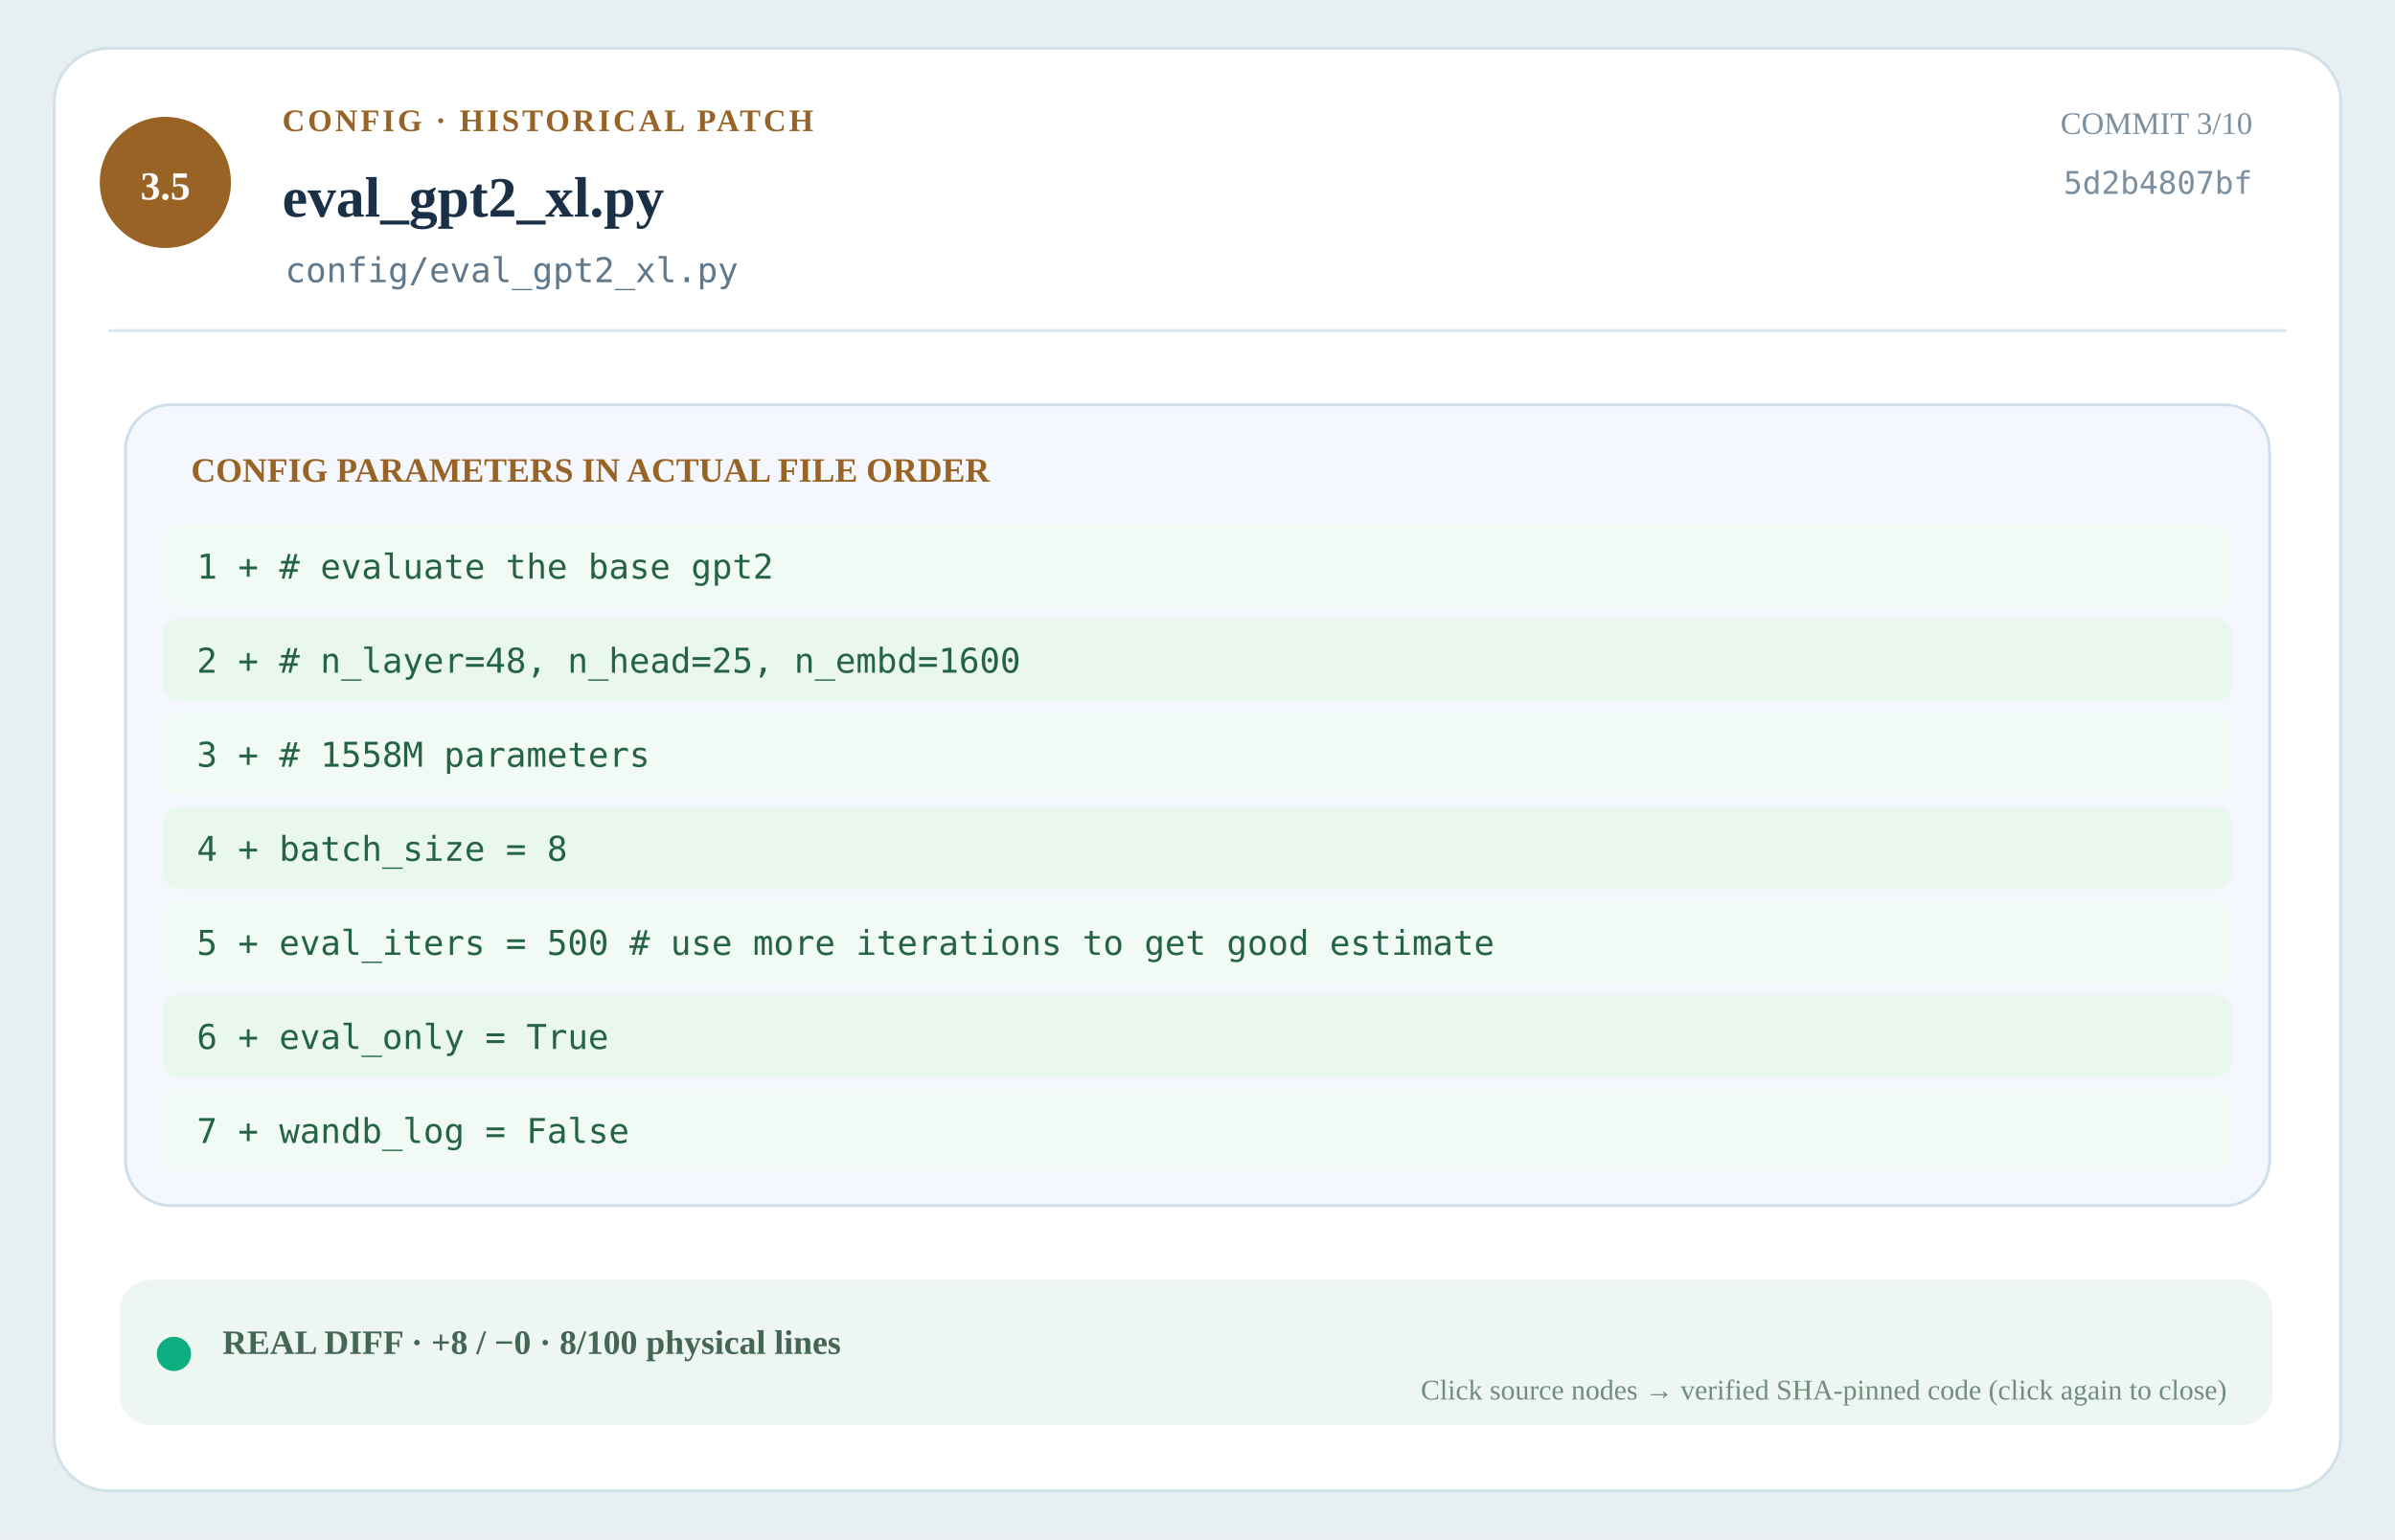
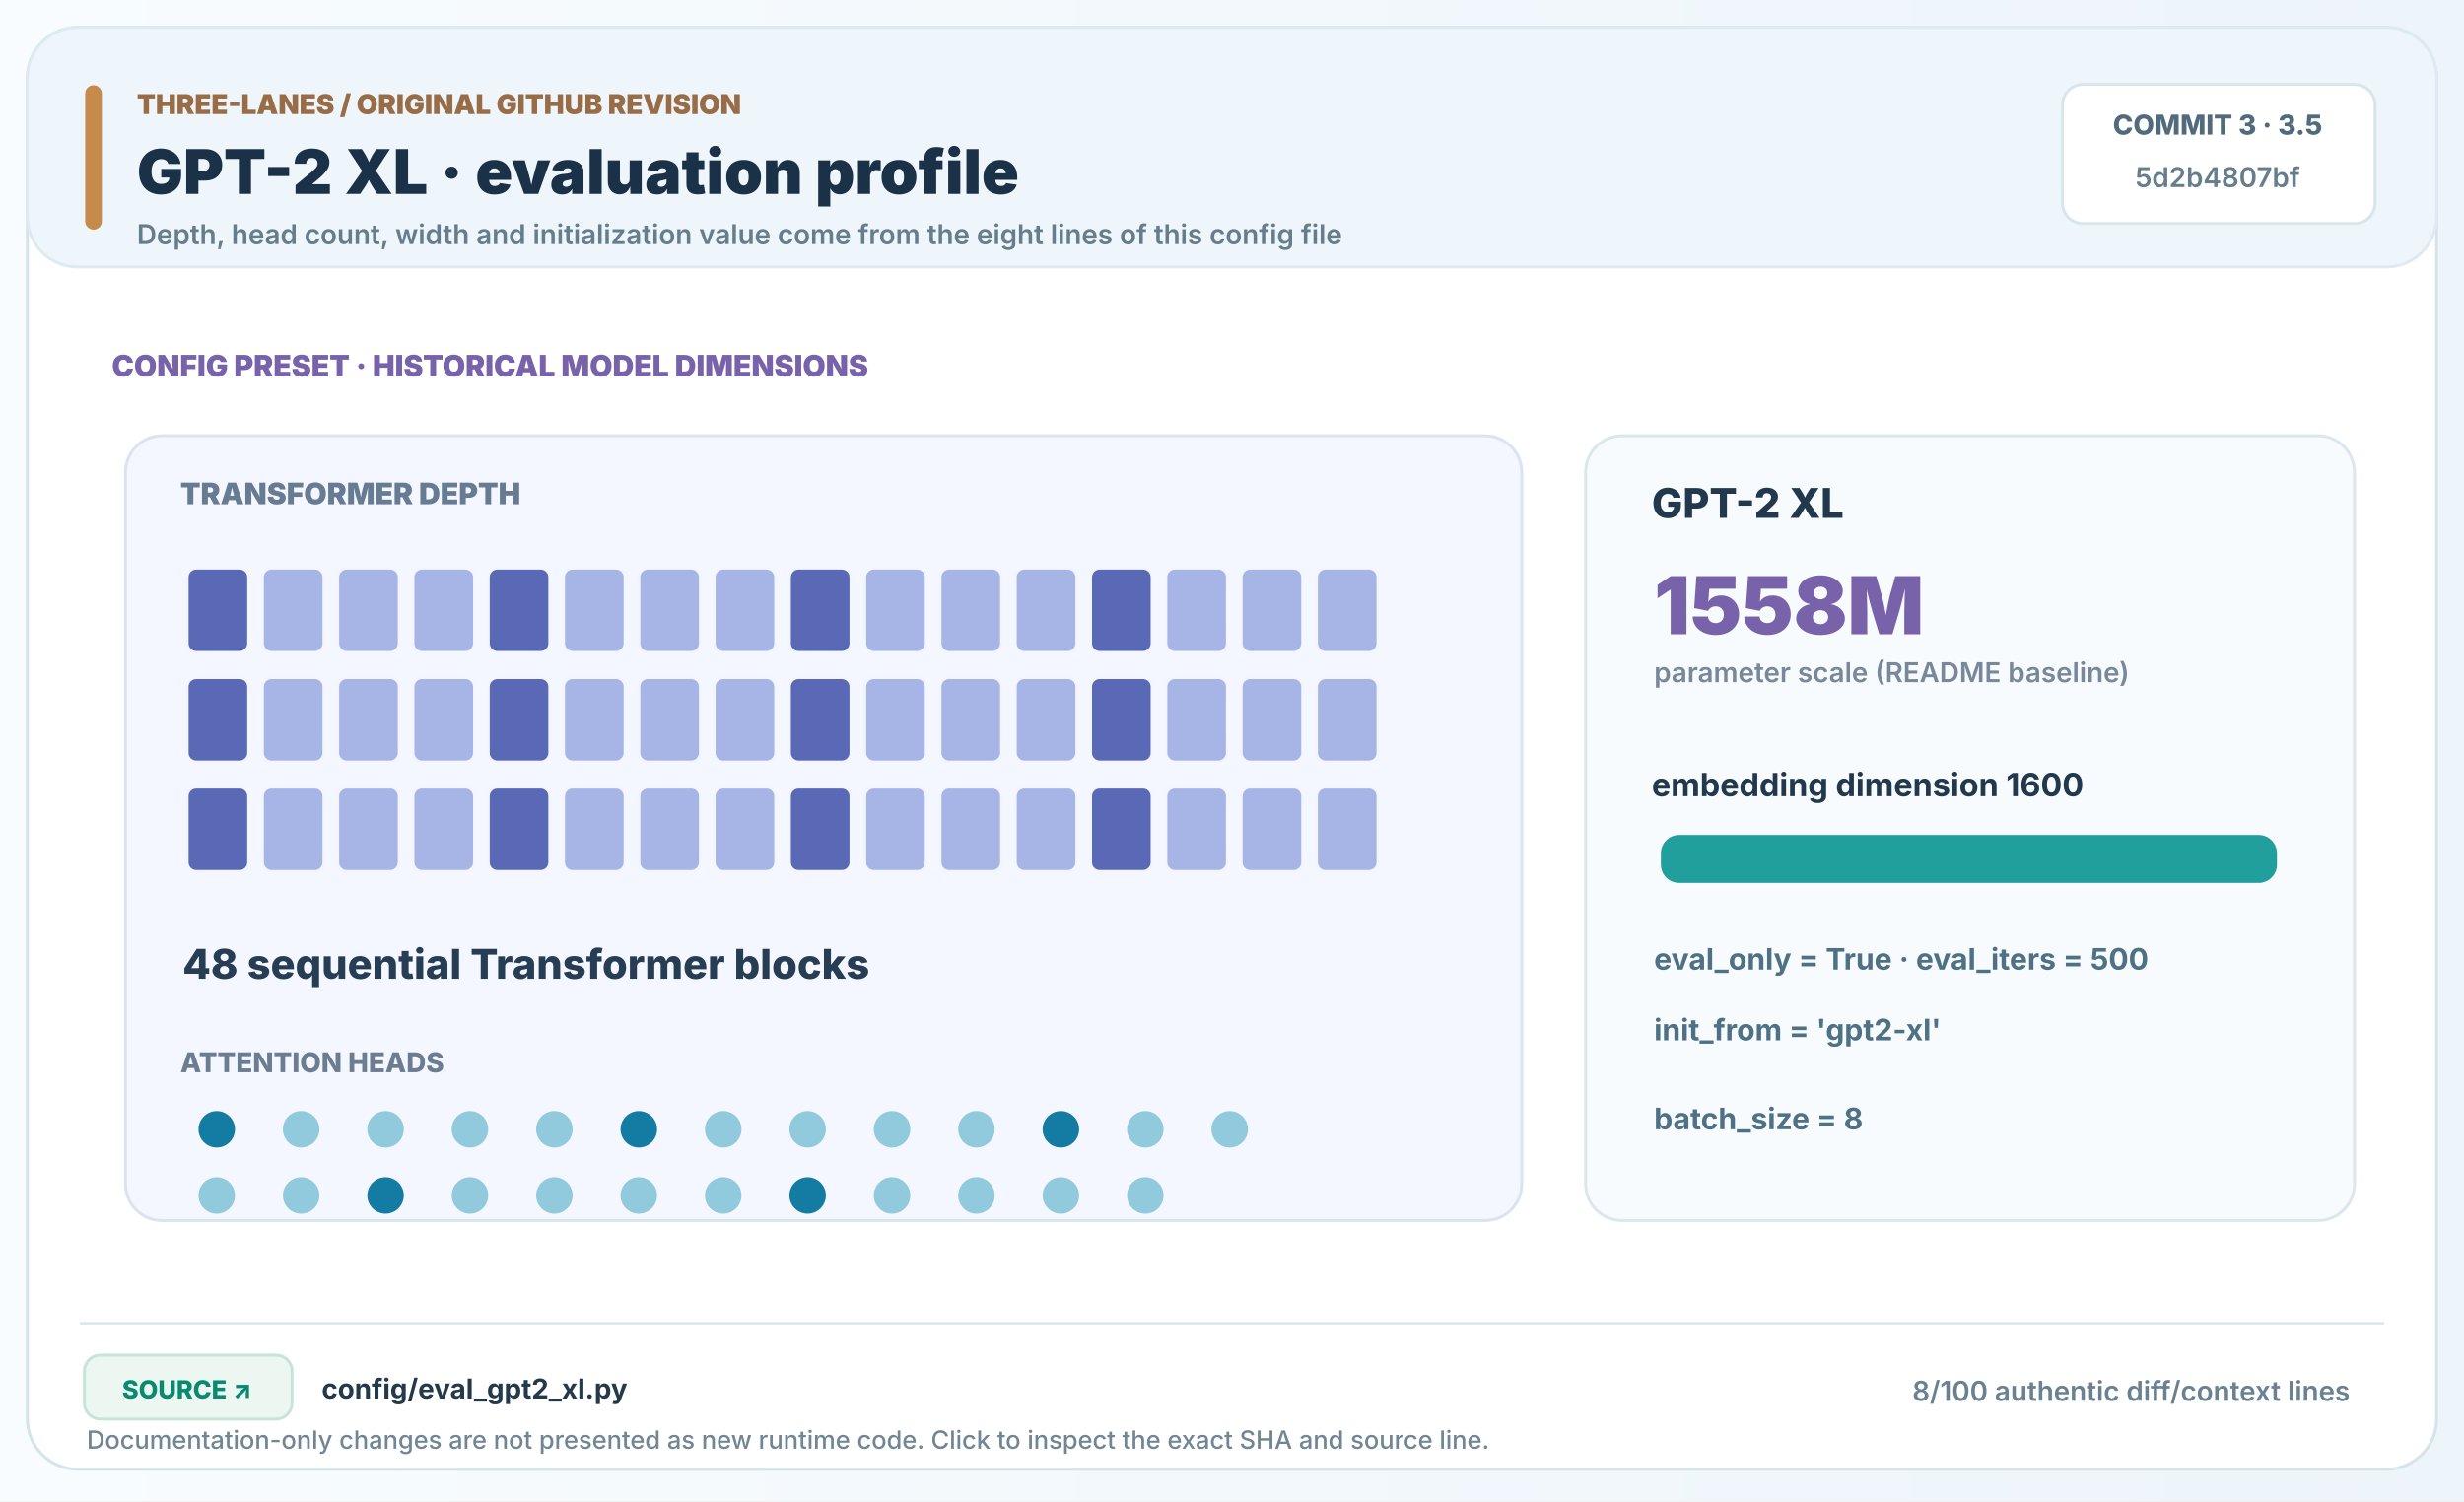
- <svg xmlns="http://www.w3.org/2000/svg" viewBox="0 0 840 540" role="img" aria-label="eval_gpt2_xl.py">
-   <rect width="840" height="540" fill="#e8eff3" />
-   <rect x="19" y="17" width="802" height="506" rx="19" fill="white" stroke="#d1e0e9" />
-   <path d="M38 116H802" stroke="#d9e6ed" />
-   <circle cx="58" cy="64" r="23" fill="#986324" />
-   <text x="58" y="70" text-anchor="middle" font-size="14" font-weight="800" fill="white">3.5</text>
-   <text x="99" y="46" font-size="11" font-weight="800" letter-spacing="1" fill="#986324">CONFIG · HISTORICAL PATCH</text>
-   <text x="99" y="76" font-size="20" font-weight="800" fill="#193047">eval_gpt2_xl.py</text>
-   <text x="100" y="99" font-size="12" fill="#60788b" font-family="monospace">config/eval_gpt2_xl.py</text>
-   <text x="790" y="47" text-anchor="end" fill="#7b8fa0" font-size="11">COMMIT 3/10</text>
-   <text x="790" y="68" text-anchor="end" fill="#7b8fa0" font-family="monospace" font-size="11">5d2b4807bf</text>
-   <rect x="44" y="142" width="752" height="281" rx="16" fill="#f4f8fe" stroke="#cfdeed" />
-   <text x="67" y="169" fill="#986324" font-size="12" font-weight="800">CONFIG PARAMETERS IN ACTUAL FILE ORDER</text>
-   <g data-target="0" role="button" tabindex="0" style="cursor:pointer">
-     <rect x="57" y="184" width="726" height="29" rx="6" fill="#f2faf5" />
-     <text x="69" y="203" font-family="monospace" font-size="12" fill="#256348">1 + # evaluate the base gpt2</text>
-   </g>
-   <g data-target="0" role="button" tabindex="0" style="cursor:pointer">
-     <rect x="57" y="217" width="726" height="29" rx="6" fill="#eaf7ef" />
-     <text x="69" y="236" font-family="monospace" font-size="12" fill="#256348">2 + # n_layer=48, n_head=25, n_embd=1600</text>
-   </g>
-   <g data-target="0" role="button" tabindex="0" style="cursor:pointer">
-     <rect x="57" y="250" width="726" height="29" rx="6" fill="#f2faf5" />
-     <text x="69" y="269" font-family="monospace" font-size="12" fill="#256348">3 + # 1558M parameters</text>
-   </g>
-   <g data-target="0" role="button" tabindex="0" style="cursor:pointer">
-     <rect x="57" y="283" width="726" height="29" rx="6" fill="#eaf7ef" />
-     <text x="69" y="302" font-family="monospace" font-size="12" fill="#256348">4 + batch_size = 8</text>
-   </g>
-   <g data-target="0" role="button" tabindex="0" style="cursor:pointer">
-     <rect x="57" y="316" width="726" height="29" rx="6" fill="#f2faf5" />
-     <text x="69" y="335" font-family="monospace" font-size="12" fill="#256348">5 + eval_iters = 500 # use more iterations to get good estimate</text>
-   </g>
-   <g data-target="0" role="button" tabindex="0" style="cursor:pointer">
-     <rect x="57" y="349" width="726" height="29" rx="6" fill="#eaf7ef" />
-     <text x="69" y="368" font-family="monospace" font-size="12" fill="#256348">6 + eval_only = True</text>
-   </g>
-   <g data-target="0" role="button" tabindex="0" style="cursor:pointer">
-     <rect x="57" y="382" width="726" height="29" rx="6" fill="#f2faf5" />
-     <text x="69" y="401" font-family="monospace" font-size="12" fill="#256348">7 + wandb_log = False</text>
-   </g>
-   <rect x="42" y="449" width="755" height="51" rx="11" fill="#eef6f2" />
-   <circle cx="61" cy="475" r="6" fill="#0eae81" />
-   <text x="78" y="475" font-size="12" font-weight="750" fill="#446657">REAL DIFF · +8 / −0 · 8/100 physical lines</text>
-   <text x="781" y="491" text-anchor="end" font-size="10" fill="#728c80">Click source nodes → verified SHA-pinned code (click again to close)</text>
+ <svg xmlns="http://www.w3.org/2000/svg" viewBox="0 0 1080 658" role="img" aria-label="GPT-2 XL · evaluation profile">
+   <defs>
+     <linearGradient id="bg">
+       <stop stop-color="#f8fcfe" />
+       <stop offset="1" stop-color="#edf4fa" />
+     </linearGradient>
+     <marker id="arrow" markerWidth="9" markerHeight="9" refX="8" refY="4.5" orient="auto">
+       <path d="M0 0L9 4.5L0 9Z" fill="#6da6bb" />
+     </marker>
+   </defs>
+   <style>.src{cursor:pointer}.src:hover{filter:drop-shadow(0 2px 3px #7598b644)}.src:hover rect,.src:focus rect{stroke:#079c7c;stroke-width:2.6}.src:focus{outline:2px solid #079c7c}text{pointer-events:none}</style>
+   <rect width="1080" height="658" fill="url(#bg)" />
+   <rect x="12" y="12" width="1056" height="632" rx="22" fill="#fff" stroke="#d5e3eb" stroke-width="1.3" />
+   <rect x="12" y="12" width="1056" height="105" rx="22" fill="#eef6fb" stroke="#dceaf2" stroke-width="1.3" />
+   <rect x="38" y="38" width="6" height="62" rx="3" fill="#c68a4a" stroke="#c68a4a" stroke-width="1.3" />
+   <text x="60" y="50" font-family="Inter,Arial,system-ui" font-size="12" fill="#986c46" font-weight="860" text-anchor="start">THREE-LANES / ORIGINAL GITHUB REVISION</text>
+   <text x="60" y="85" font-family="Inter,Arial,system-ui" font-size="27" fill="#1a3147" font-weight="850" text-anchor="start">GPT-2 XL · evaluation profile</text>
+   <text x="60" y="107" font-family="Inter,Arial,system-ui" font-size="12" fill="#657d8d" font-weight="560" text-anchor="start">Depth, head count, width and initialization value come from the eight lines of this config file</text>
+   <rect x="904" y="37" width="137" height="61" rx="9" fill="#fff" stroke="#d7e6ed" stroke-width="1.3" />
+   <text x="972" y="59" font-family="Inter,Arial,system-ui" font-size="12" fill="#516b7c" font-weight="790" text-anchor="middle">COMMIT 3 · 3.5</text>
+   <text x="972" y="82" font-family="Inter,Arial,system-ui" font-size="12" fill="#667e8c" font-weight="630" text-anchor="middle">5d2b4807bf</text>
+   <path d="M35 580H1045" stroke="#d6e4ed" />
+   <g class="src" tabindex="0" role="button" data-target="0">
+     <rect x="37" y="594" width="91" height="28" rx="7" fill="#edf7f2" stroke="#c7e5d7" stroke-width="1.3" />
+     <text x="82" y="613" font-family="Inter,Arial,system-ui" font-size="11" fill="#078a70" font-weight="830" text-anchor="middle">SOURCE ↗</text>
+   </g>
+   <text x="141" y="613" font-family="Inter,Arial,system-ui" font-size="12" fill="#243a4a" font-weight="710" text-anchor="start">config/eval_gpt2_xl.py</text>
+   <text x="1030" y="614" font-family="Inter,Arial,system-ui" font-size="12" fill="#6a8192" font-weight="620" text-anchor="end">8/100 authentic diff/context lines</text>
+   <text x="38" y="635" font-family="Inter,Arial,system-ui" font-size="11" fill="#718694" font-weight="530" text-anchor="start">Documentation-only changes are not presented as new runtime code. Click to inspect the exact SHA and source line.</text>
+   <text x="49" y="165" font-family="Inter,Arial,system-ui" font-size="13" fill="#7863ab" font-weight="850" text-anchor="start">CONFIG PRESET · HISTORICAL MODEL DIMENSIONS</text>
+   <rect x="55" y="191" width="612" height="344" rx="16" fill="#f4f7ff" stroke="#dbe3f1" stroke-width="1.3" />
+   <text x="79" y="221" font-family="Inter,Arial,system-ui" font-size="13" fill="#677b93" font-weight="850" text-anchor="start">TRANSFORMER DEPTH</text>
+   <g class="src" tabindex="0" role="button" data-target="0">
+     <rect x="82" y="249" width="27" height="37" rx="4" fill="#5969b5" stroke="#f4f6ff" stroke-width="1.3" />
+   </g>
+   <g class="src" tabindex="0" role="button" data-target="0">
+     <rect x="115" y="249" width="27" height="37" rx="4" fill="#a7b4e6" stroke="#f4f6ff" stroke-width="1.3" />
+   </g>
+   <g class="src" tabindex="0" role="button" data-target="0">
+     <rect x="148" y="249" width="27" height="37" rx="4" fill="#a7b4e6" stroke="#f4f6ff" stroke-width="1.3" />
+   </g>
+   <g class="src" tabindex="0" role="button" data-target="0">
+     <rect x="181" y="249" width="27" height="37" rx="4" fill="#a7b4e6" stroke="#f4f6ff" stroke-width="1.3" />
+   </g>
+   <g class="src" tabindex="0" role="button" data-target="0">
+     <rect x="214" y="249" width="27" height="37" rx="4" fill="#5969b5" stroke="#f4f6ff" stroke-width="1.3" />
+   </g>
+   <g class="src" tabindex="0" role="button" data-target="0">
+     <rect x="247" y="249" width="27" height="37" rx="4" fill="#a7b4e6" stroke="#f4f6ff" stroke-width="1.3" />
+   </g>
+   <g class="src" tabindex="0" role="button" data-target="0">
+     <rect x="280" y="249" width="27" height="37" rx="4" fill="#a7b4e6" stroke="#f4f6ff" stroke-width="1.3" />
+   </g>
+   <g class="src" tabindex="0" role="button" data-target="0">
+     <rect x="313" y="249" width="27" height="37" rx="4" fill="#a7b4e6" stroke="#f4f6ff" stroke-width="1.3" />
+   </g>
+   <g class="src" tabindex="0" role="button" data-target="0">
+     <rect x="346" y="249" width="27" height="37" rx="4" fill="#5969b5" stroke="#f4f6ff" stroke-width="1.3" />
+   </g>
+   <g class="src" tabindex="0" role="button" data-target="0">
+     <rect x="379" y="249" width="27" height="37" rx="4" fill="#a7b4e6" stroke="#f4f6ff" stroke-width="1.3" />
+   </g>
+   <g class="src" tabindex="0" role="button" data-target="0">
+     <rect x="412" y="249" width="27" height="37" rx="4" fill="#a7b4e6" stroke="#f4f6ff" stroke-width="1.3" />
+   </g>
+   <g class="src" tabindex="0" role="button" data-target="0">
+     <rect x="445" y="249" width="27" height="37" rx="4" fill="#a7b4e6" stroke="#f4f6ff" stroke-width="1.3" />
+   </g>
+   <g class="src" tabindex="0" role="button" data-target="0">
+     <rect x="478" y="249" width="27" height="37" rx="4" fill="#5969b5" stroke="#f4f6ff" stroke-width="1.3" />
+   </g>
+   <g class="src" tabindex="0" role="button" data-target="0">
+     <rect x="511" y="249" width="27" height="37" rx="4" fill="#a7b4e6" stroke="#f4f6ff" stroke-width="1.3" />
+   </g>
+   <g class="src" tabindex="0" role="button" data-target="0">
+     <rect x="544" y="249" width="27" height="37" rx="4" fill="#a7b4e6" stroke="#f4f6ff" stroke-width="1.3" />
+   </g>
+   <g class="src" tabindex="0" role="button" data-target="0">
+     <rect x="577" y="249" width="27" height="37" rx="4" fill="#a7b4e6" stroke="#f4f6ff" stroke-width="1.3" />
+   </g>
+   <g class="src" tabindex="0" role="button" data-target="0">
+     <rect x="82" y="297" width="27" height="37" rx="4" fill="#5969b5" stroke="#f4f6ff" stroke-width="1.3" />
+   </g>
+   <g class="src" tabindex="0" role="button" data-target="0">
+     <rect x="115" y="297" width="27" height="37" rx="4" fill="#a7b4e6" stroke="#f4f6ff" stroke-width="1.3" />
+   </g>
+   <g class="src" tabindex="0" role="button" data-target="0">
+     <rect x="148" y="297" width="27" height="37" rx="4" fill="#a7b4e6" stroke="#f4f6ff" stroke-width="1.3" />
+   </g>
+   <g class="src" tabindex="0" role="button" data-target="0">
+     <rect x="181" y="297" width="27" height="37" rx="4" fill="#a7b4e6" stroke="#f4f6ff" stroke-width="1.3" />
+   </g>
+   <g class="src" tabindex="0" role="button" data-target="0">
+     <rect x="214" y="297" width="27" height="37" rx="4" fill="#5969b5" stroke="#f4f6ff" stroke-width="1.3" />
+   </g>
+   <g class="src" tabindex="0" role="button" data-target="0">
+     <rect x="247" y="297" width="27" height="37" rx="4" fill="#a7b4e6" stroke="#f4f6ff" stroke-width="1.3" />
+   </g>
+   <g class="src" tabindex="0" role="button" data-target="0">
+     <rect x="280" y="297" width="27" height="37" rx="4" fill="#a7b4e6" stroke="#f4f6ff" stroke-width="1.3" />
+   </g>
+   <g class="src" tabindex="0" role="button" data-target="0">
+     <rect x="313" y="297" width="27" height="37" rx="4" fill="#a7b4e6" stroke="#f4f6ff" stroke-width="1.3" />
+   </g>
+   <g class="src" tabindex="0" role="button" data-target="0">
+     <rect x="346" y="297" width="27" height="37" rx="4" fill="#5969b5" stroke="#f4f6ff" stroke-width="1.3" />
+   </g>
+   <g class="src" tabindex="0" role="button" data-target="0">
+     <rect x="379" y="297" width="27" height="37" rx="4" fill="#a7b4e6" stroke="#f4f6ff" stroke-width="1.3" />
+   </g>
+   <g class="src" tabindex="0" role="button" data-target="0">
+     <rect x="412" y="297" width="27" height="37" rx="4" fill="#a7b4e6" stroke="#f4f6ff" stroke-width="1.3" />
+   </g>
+   <g class="src" tabindex="0" role="button" data-target="0">
+     <rect x="445" y="297" width="27" height="37" rx="4" fill="#a7b4e6" stroke="#f4f6ff" stroke-width="1.3" />
+   </g>
+   <g class="src" tabindex="0" role="button" data-target="0">
+     <rect x="478" y="297" width="27" height="37" rx="4" fill="#5969b5" stroke="#f4f6ff" stroke-width="1.3" />
+   </g>
+   <g class="src" tabindex="0" role="button" data-target="0">
+     <rect x="511" y="297" width="27" height="37" rx="4" fill="#a7b4e6" stroke="#f4f6ff" stroke-width="1.3" />
+   </g>
+   <g class="src" tabindex="0" role="button" data-target="0">
+     <rect x="544" y="297" width="27" height="37" rx="4" fill="#a7b4e6" stroke="#f4f6ff" stroke-width="1.3" />
+   </g>
+   <g class="src" tabindex="0" role="button" data-target="0">
+     <rect x="577" y="297" width="27" height="37" rx="4" fill="#a7b4e6" stroke="#f4f6ff" stroke-width="1.3" />
+   </g>
+   <g class="src" tabindex="0" role="button" data-target="0">
+     <rect x="82" y="345" width="27" height="37" rx="4" fill="#5969b5" stroke="#f4f6ff" stroke-width="1.3" />
+   </g>
+   <g class="src" tabindex="0" role="button" data-target="0">
+     <rect x="115" y="345" width="27" height="37" rx="4" fill="#a7b4e6" stroke="#f4f6ff" stroke-width="1.3" />
+   </g>
+   <g class="src" tabindex="0" role="button" data-target="0">
+     <rect x="148" y="345" width="27" height="37" rx="4" fill="#a7b4e6" stroke="#f4f6ff" stroke-width="1.3" />
+   </g>
+   <g class="src" tabindex="0" role="button" data-target="0">
+     <rect x="181" y="345" width="27" height="37" rx="4" fill="#a7b4e6" stroke="#f4f6ff" stroke-width="1.3" />
+   </g>
+   <g class="src" tabindex="0" role="button" data-target="0">
+     <rect x="214" y="345" width="27" height="37" rx="4" fill="#5969b5" stroke="#f4f6ff" stroke-width="1.3" />
+   </g>
+   <g class="src" tabindex="0" role="button" data-target="0">
+     <rect x="247" y="345" width="27" height="37" rx="4" fill="#a7b4e6" stroke="#f4f6ff" stroke-width="1.3" />
+   </g>
+   <g class="src" tabindex="0" role="button" data-target="0">
+     <rect x="280" y="345" width="27" height="37" rx="4" fill="#a7b4e6" stroke="#f4f6ff" stroke-width="1.3" />
+   </g>
+   <g class="src" tabindex="0" role="button" data-target="0">
+     <rect x="313" y="345" width="27" height="37" rx="4" fill="#a7b4e6" stroke="#f4f6ff" stroke-width="1.3" />
+   </g>
+   <g class="src" tabindex="0" role="button" data-target="0">
+     <rect x="346" y="345" width="27" height="37" rx="4" fill="#5969b5" stroke="#f4f6ff" stroke-width="1.3" />
+   </g>
+   <g class="src" tabindex="0" role="button" data-target="0">
+     <rect x="379" y="345" width="27" height="37" rx="4" fill="#a7b4e6" stroke="#f4f6ff" stroke-width="1.3" />
+   </g>
+   <g class="src" tabindex="0" role="button" data-target="0">
+     <rect x="412" y="345" width="27" height="37" rx="4" fill="#a7b4e6" stroke="#f4f6ff" stroke-width="1.3" />
+   </g>
+   <g class="src" tabindex="0" role="button" data-target="0">
+     <rect x="445" y="345" width="27" height="37" rx="4" fill="#a7b4e6" stroke="#f4f6ff" stroke-width="1.3" />
+   </g>
+   <g class="src" tabindex="0" role="button" data-target="0">
+     <rect x="478" y="345" width="27" height="37" rx="4" fill="#5969b5" stroke="#f4f6ff" stroke-width="1.3" />
+   </g>
+   <g class="src" tabindex="0" role="button" data-target="0">
+     <rect x="511" y="345" width="27" height="37" rx="4" fill="#a7b4e6" stroke="#f4f6ff" stroke-width="1.3" />
+   </g>
+   <g class="src" tabindex="0" role="button" data-target="0">
+     <rect x="544" y="345" width="27" height="37" rx="4" fill="#a7b4e6" stroke="#f4f6ff" stroke-width="1.3" />
+   </g>
+   <g class="src" tabindex="0" role="button" data-target="0">
+     <rect x="577" y="345" width="27" height="37" rx="4" fill="#a7b4e6" stroke="#f4f6ff" stroke-width="1.3" />
+   </g>
+   <text x="80" y="429" font-family="Inter,Arial,system-ui" font-size="18" fill="#273d54" font-weight="800" text-anchor="start">48 sequential Transformer blocks</text>
+   <text x="79" y="470" font-family="Inter,Arial,system-ui" font-size="12" fill="#6c7d92" font-weight="840" text-anchor="start">ATTENTION HEADS</text>
+   <circle cx="95" cy="495" r="8" fill="#147ca3" />
+   <circle cx="132" cy="495" r="8" fill="#91c9dd" />
+   <circle cx="169" cy="495" r="8" fill="#91c9dd" />
+   <circle cx="206" cy="495" r="8" fill="#91c9dd" />
+   <circle cx="243" cy="495" r="8" fill="#91c9dd" />
+   <circle cx="280" cy="495" r="8" fill="#147ca3" />
+   <circle cx="317" cy="495" r="8" fill="#91c9dd" />
+   <circle cx="354" cy="495" r="8" fill="#91c9dd" />
+   <circle cx="391" cy="495" r="8" fill="#91c9dd" />
+   <circle cx="428" cy="495" r="8" fill="#91c9dd" />
+   <circle cx="465" cy="495" r="8" fill="#147ca3" />
+   <circle cx="502" cy="495" r="8" fill="#91c9dd" />
+   <circle cx="539" cy="495" r="8" fill="#91c9dd" />
+   <circle cx="95" cy="524" r="8" fill="#91c9dd" />
+   <circle cx="132" cy="524" r="8" fill="#91c9dd" />
+   <circle cx="169" cy="524" r="8" fill="#147ca3" />
+   <circle cx="206" cy="524" r="8" fill="#91c9dd" />
+   <circle cx="243" cy="524" r="8" fill="#91c9dd" />
+   <circle cx="280" cy="524" r="8" fill="#91c9dd" />
+   <circle cx="317" cy="524" r="8" fill="#91c9dd" />
+   <circle cx="354" cy="524" r="8" fill="#147ca3" />
+   <circle cx="391" cy="524" r="8" fill="#91c9dd" />
+   <circle cx="428" cy="524" r="8" fill="#91c9dd" />
+   <circle cx="465" cy="524" r="8" fill="#91c9dd" />
+   <circle cx="502" cy="524" r="8" fill="#91c9dd" />
+   <rect x="695" y="191" width="337" height="344" rx="16" fill="#f8fbfd" stroke="#dbe6ed" stroke-width="1.3" />
+   <text x="724" y="227" font-family="Inter,Arial,system-ui" font-size="18" fill="#22384d" font-weight="820" text-anchor="start">GPT-2 XL</text>
+   <text x="725" y="278" font-family="Inter,Arial,system-ui" font-size="35" fill="#7863ab" font-weight="900" text-anchor="start">1558M</text>
+   <text x="725" y="299" font-family="Inter,Arial,system-ui" font-size="12" fill="#78889a" font-weight="560" text-anchor="start">parameter scale (README baseline)</text>
+   <text x="724" y="349" font-family="Inter,Arial,system-ui" font-size="14" fill="#22384d" font-weight="710" text-anchor="start">embedding dimension  1600</text>
+   <rect x="728" y="366" width="270" height="21" rx="8" fill="#dbe6ed" stroke="none" stroke-width="1.3" />
+   <rect x="728" y="366" width="270" height="21" rx="8" fill="#219f9c" stroke="none" stroke-width="1.3" />
+   <text x="725" y="425" font-family="Inter,Arial,system-ui" font-size="13" fill="#4e7185" font-weight="710" text-anchor="start">eval_only = True  ·  eval_iters = 500</text>
+   <text x="725" y="456" font-family="Inter,Arial,system-ui" font-size="13" fill="#4e7185" font-weight="660" text-anchor="start">init_from = 'gpt2-xl'</text>
+   <text x="725" y="495" font-family="Inter,Arial,system-ui" font-size="13" fill="#4e7185" font-weight="660" text-anchor="start">batch_size = 8</text>
</svg>
